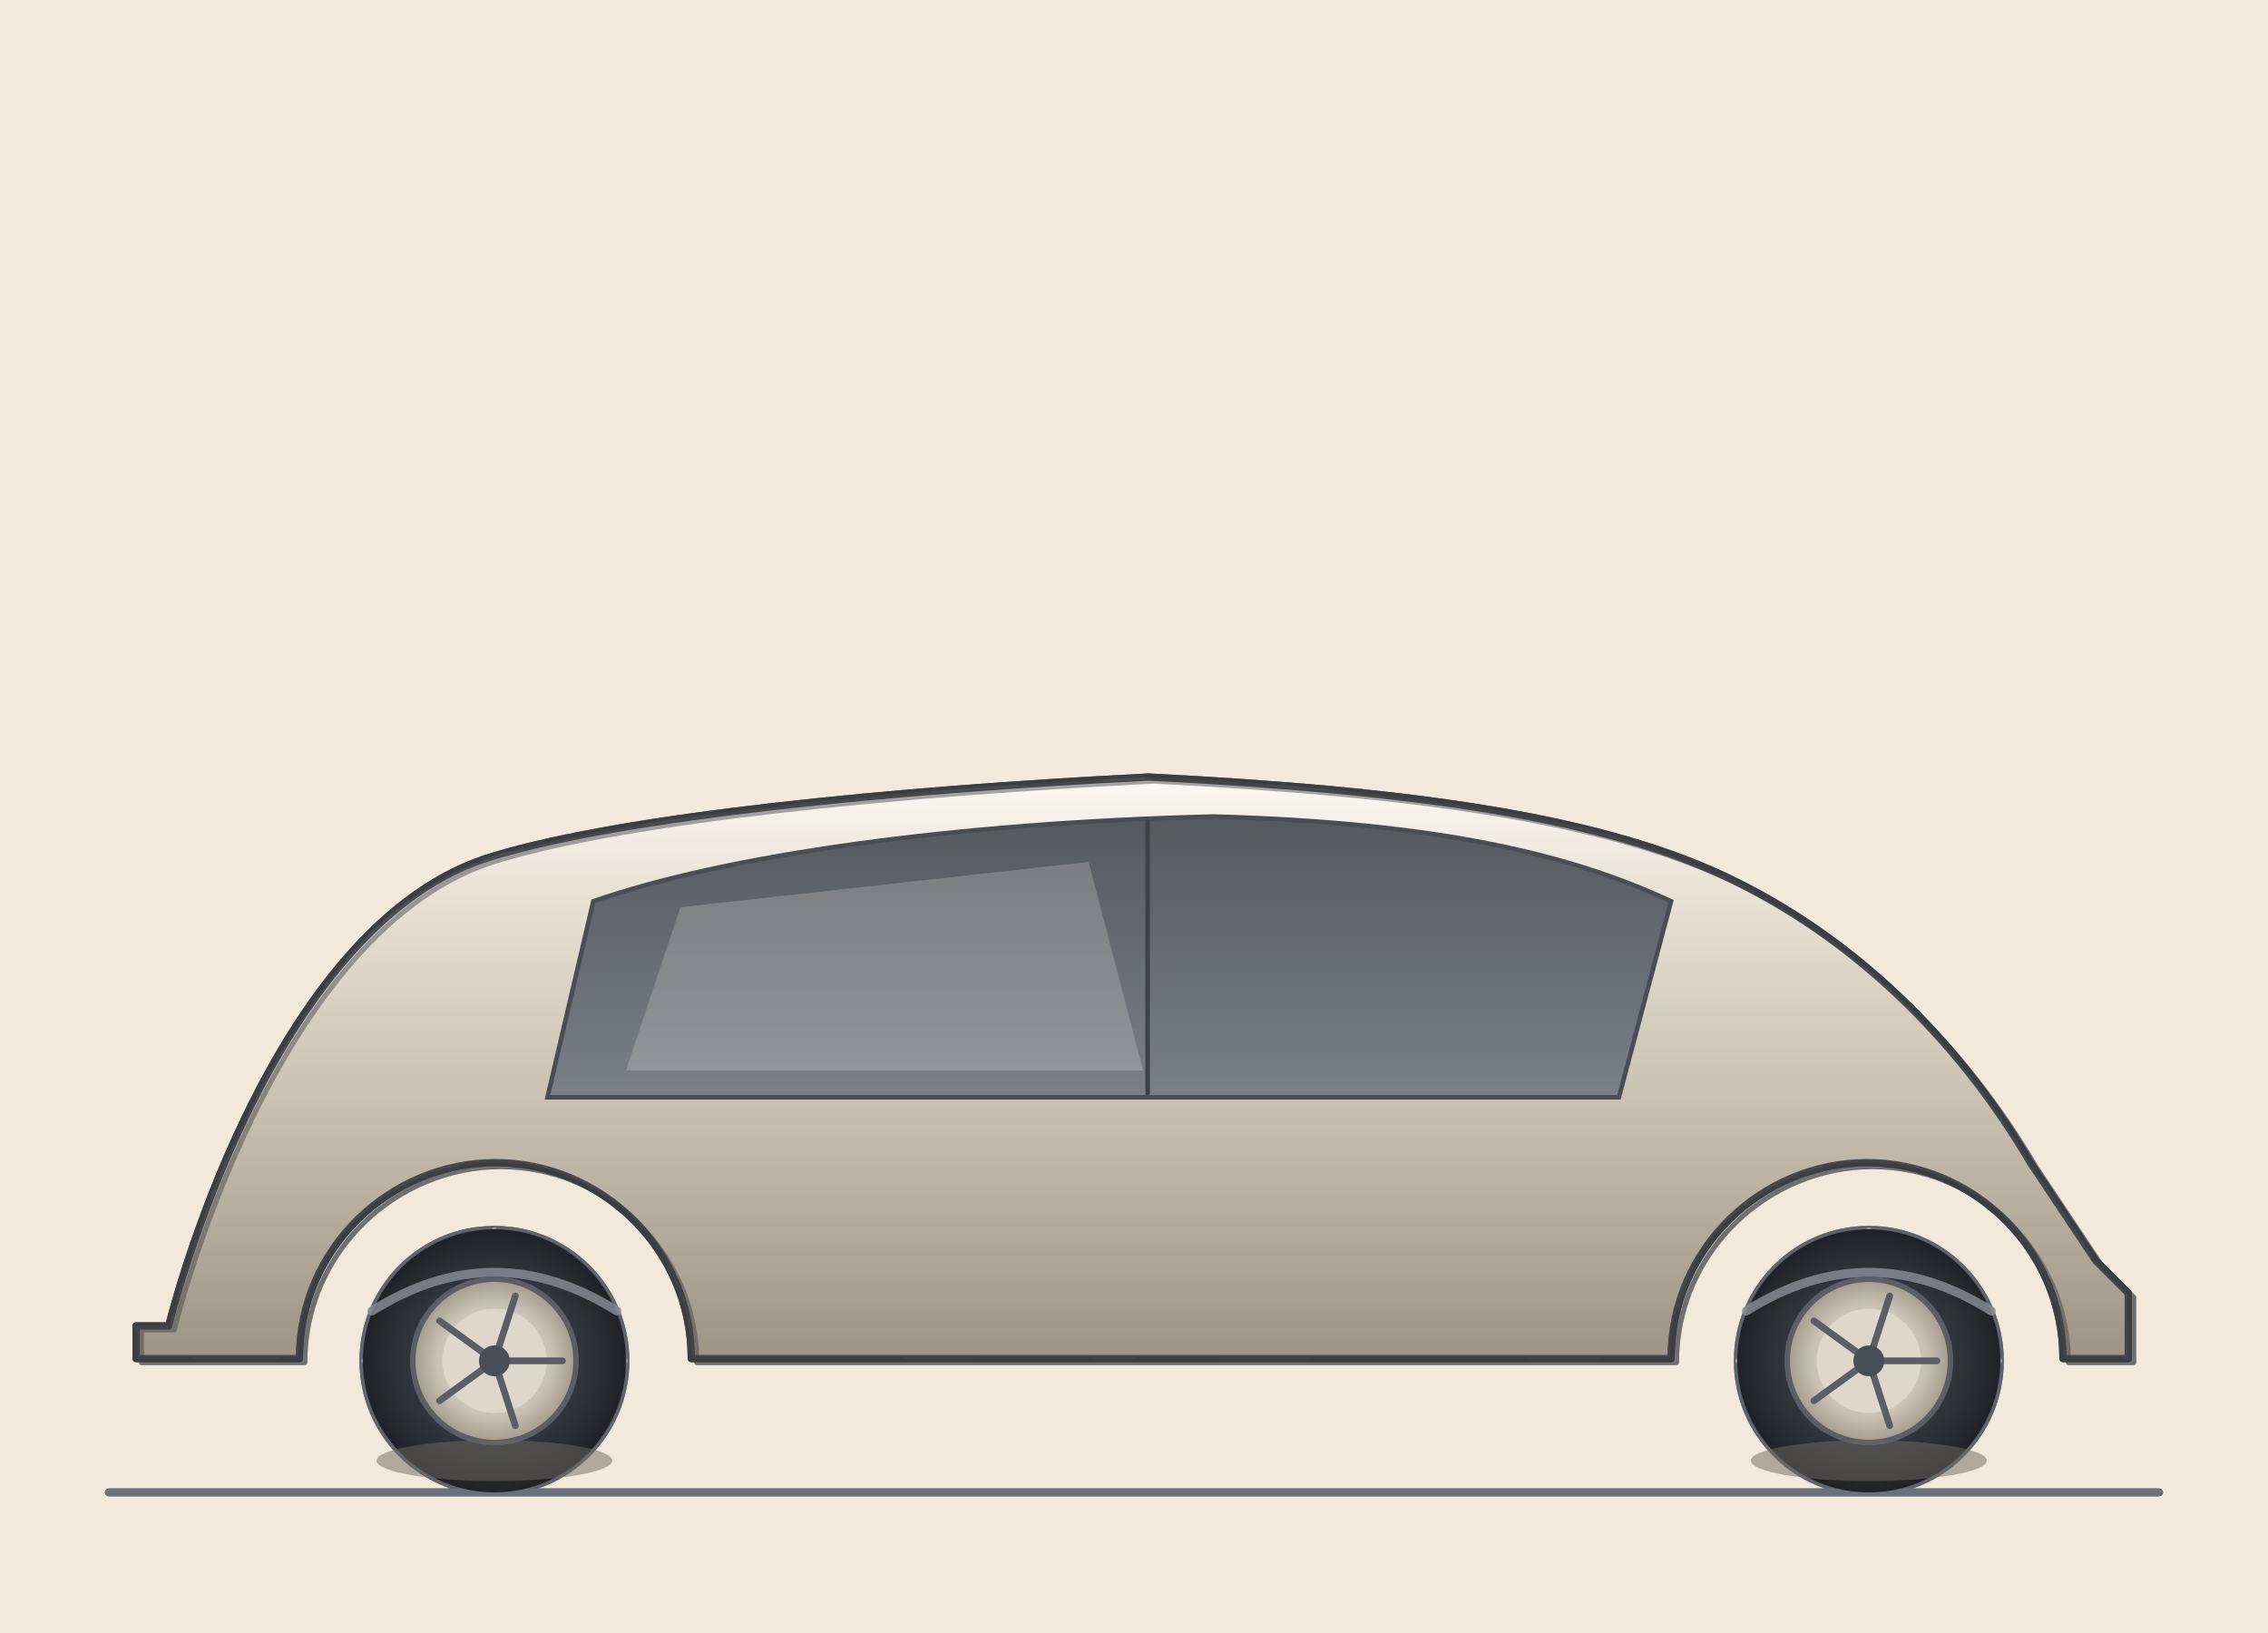
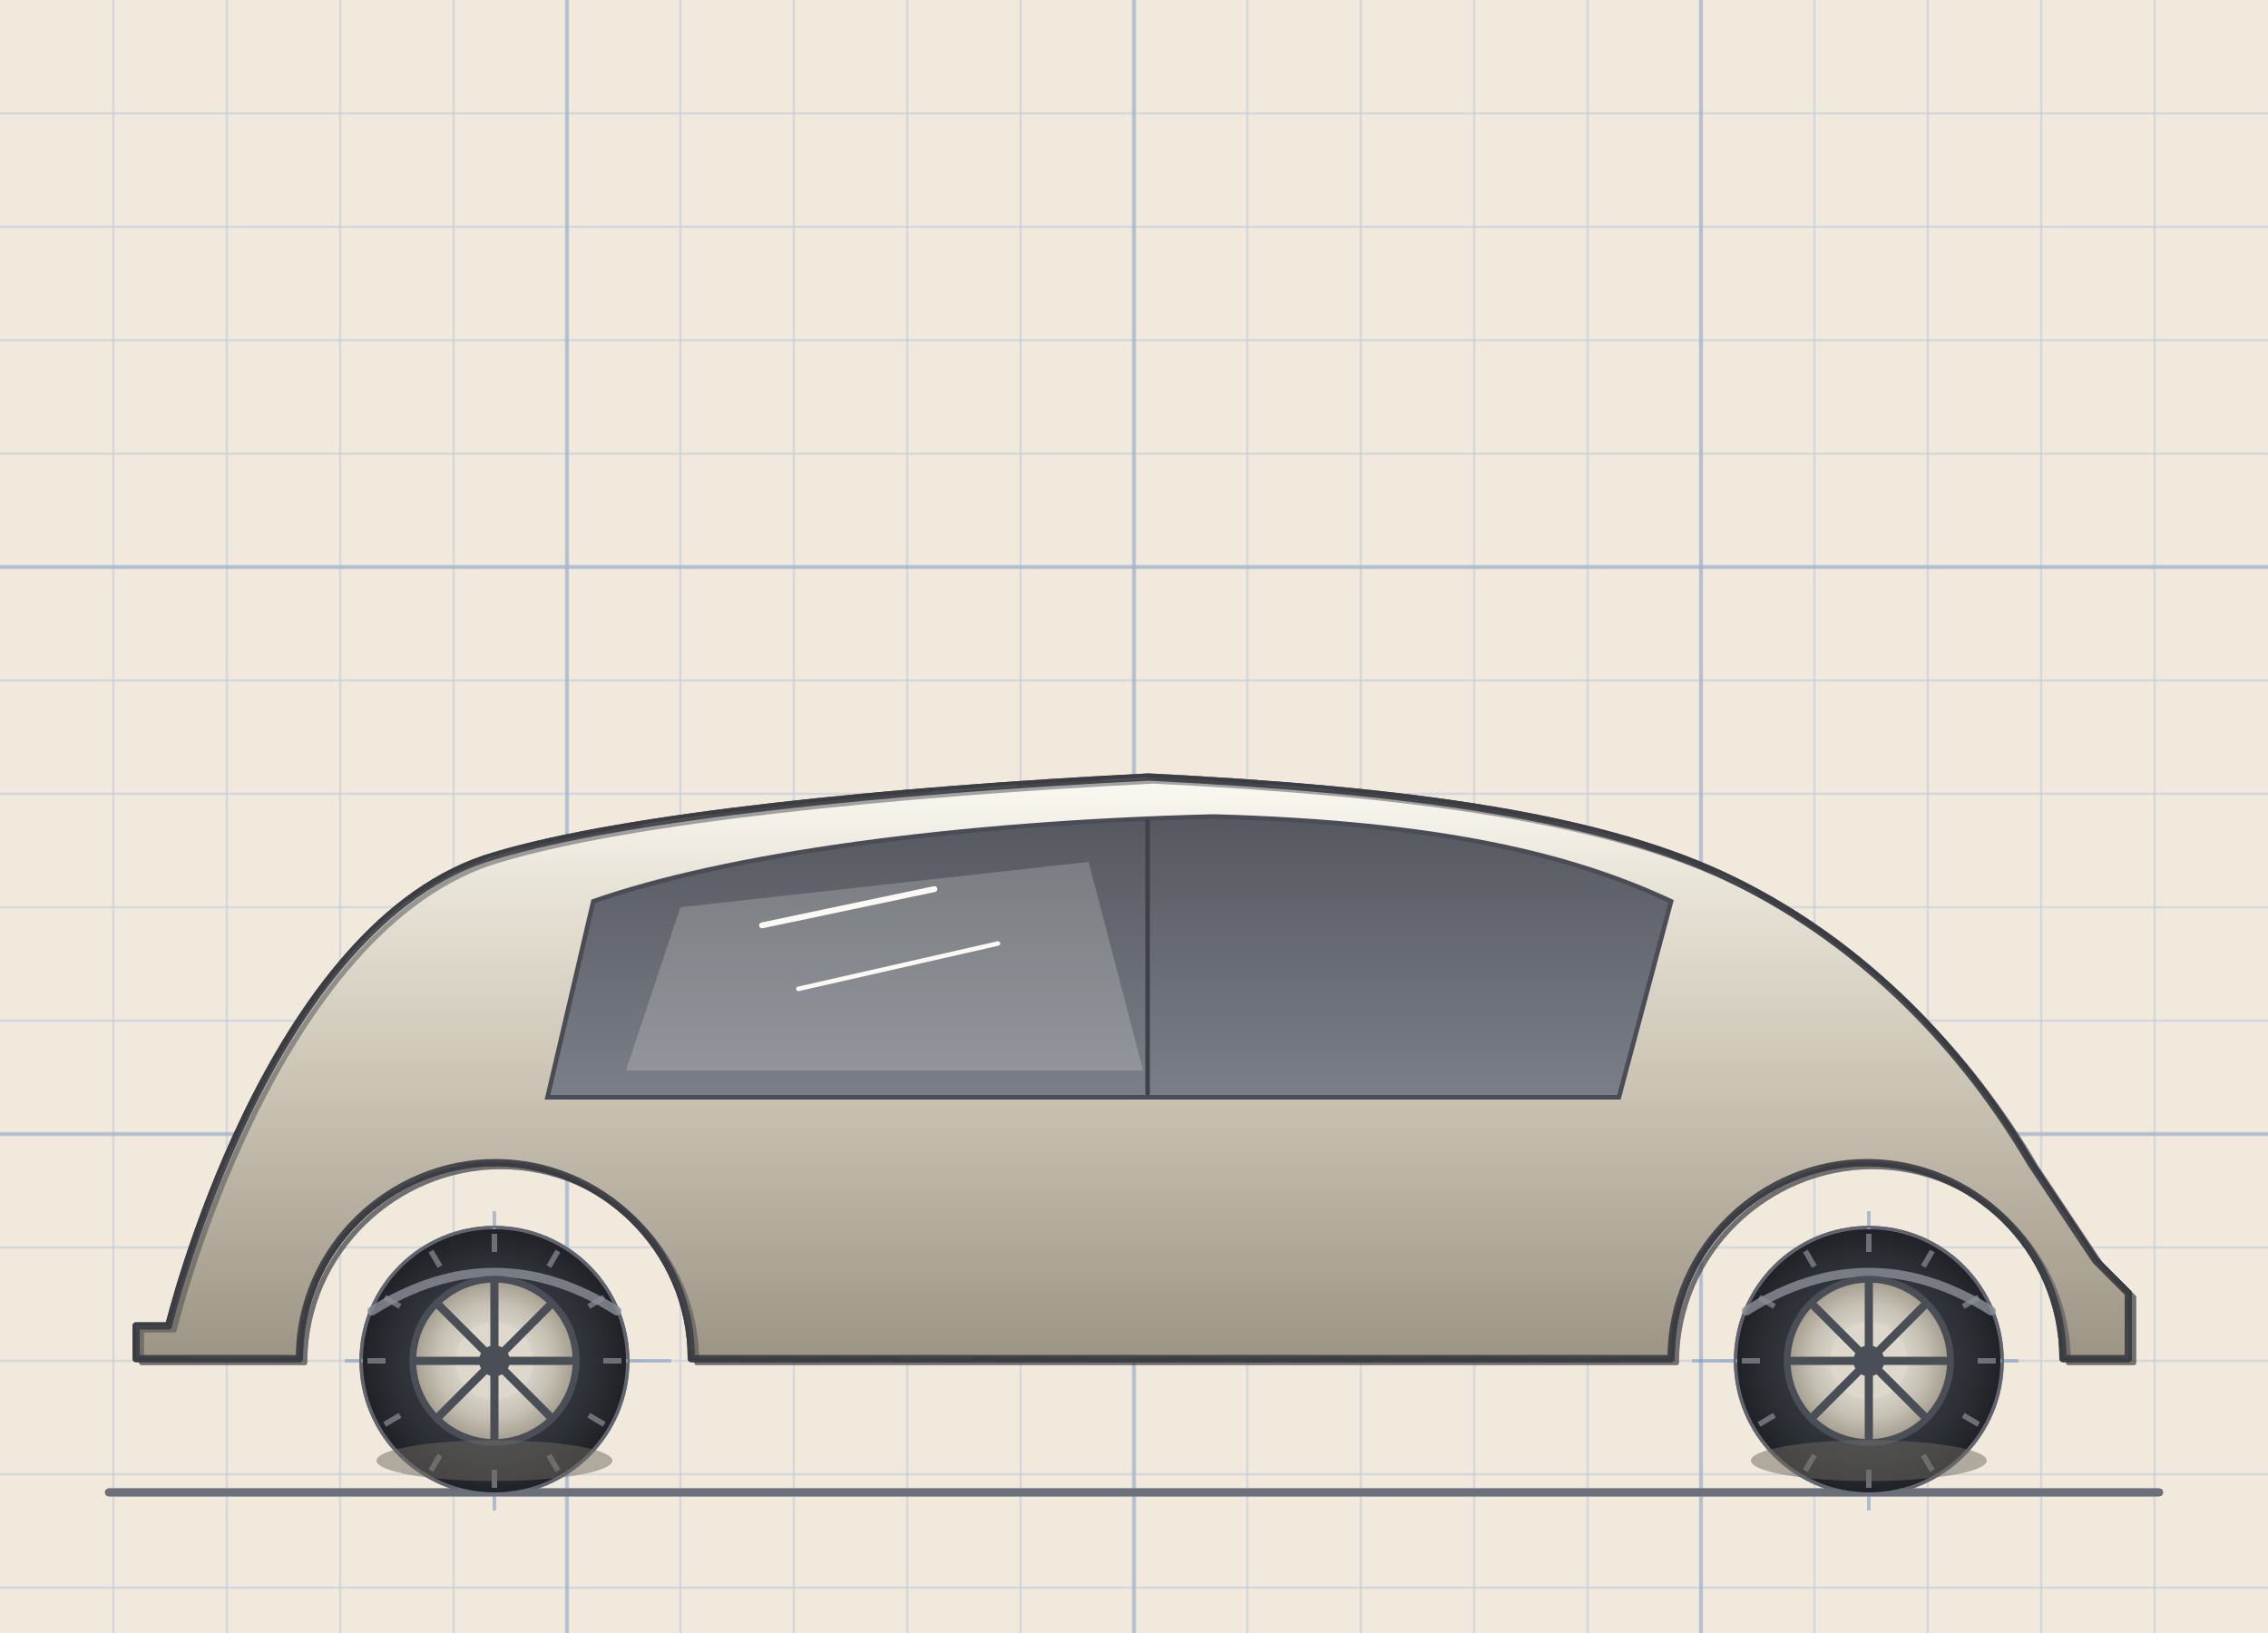
<svg xmlns="http://www.w3.org/2000/svg" viewBox="0 0 500 360" role="img">
  <defs>
    <linearGradient id="gBody" x1="0" y1="0" x2="0" y2="1">
      <stop offset="0%" stop-color="#FBF9F3" />
      <stop offset="18%" stop-color="#E9E4D8" />
      <stop offset="55%" stop-color="#C9C2B2" />
      <stop offset="100%" stop-color="#9C9484" />
    </linearGradient>
    <linearGradient id="gGlass" x1="0" y1="0" x2="0" y2="1">
      <stop offset="0%" stop-color="#55585F" />
      <stop offset="100%" stop-color="#7B7F88" />
    </linearGradient>
    <radialGradient id="gTire" cx="0.5" cy="0.5" r="0.5">
      <stop offset="0%" stop-color="#4A4E55" />
      <stop offset="75%" stop-color="#2D3036" />
      <stop offset="100%" stop-color="#202227" />
    </radialGradient>
    <radialGradient id="gRim" cx="0.5" cy="0.5" r="0.5">
      <stop offset="0%" stop-color="#F3F2EC" />
      <stop offset="70%" stop-color="#C6C1B4" />
      <stop offset="100%" stop-color="#A39C8D" />
    </radialGradient>
    <radialGradient id="gGround" cx="0.5" cy="0.5" r="0.5">
      <stop offset="0%" stop-color="#8A8478" stop-opacity="0.34" />
      <stop offset="100%" stop-color="#8A8478" stop-opacity="0" />
    </radialGradient>
    <radialGradient id="gMetal" cx="0.5" cy="0.36" r="0.66">
      <stop offset="0%" stop-color="#FDFCF8" />
      <stop offset="24%" stop-color="#D4CFC2" />
      <stop offset="48%" stop-color="#8B8478" />
      <stop offset="66%" stop-color="#3A3C42" />
      <stop offset="82%" stop-color="#B9B3A6" />
      <stop offset="100%" stop-color="#6E6A61" />
    </radialGradient>
    <radialGradient id="gMatte" cx="0.5" cy="0.42" r="0.62">
      <stop offset="0%" stop-color="#EFEDE6" />
      <stop offset="55%" stop-color="#B9B4A8" />
      <stop offset="100%" stop-color="#7D786E" />
    </radialGradient>
    <radialGradient id="gGlassBall" cx="0.36" cy="0.32" r="0.7">
      <stop offset="0%" stop-color="#FBF9F3" stop-opacity="0.2" />
      <stop offset="55%" stop-color="#7B7F88" stop-opacity="0.1" />
      <stop offset="100%" stop-color="#3A3C42" stop-opacity="0.38" />
    </radialGradient>
    <linearGradient id="gTonePaper" x1="0" y1="0" x2="0" y2="1">
      <stop offset="0%" stop-color="#D6D0C2" />
      <stop offset="100%" stop-color="#BCB5A5" />
    </linearGradient>
    <linearGradient id="gScreen" x1="0" y1="0" x2="0" y2="1">
      <stop offset="0%" stop-color="#41444C" />
      <stop offset="100%" stop-color="#22242A" />
    </linearGradient>
  </defs>
  <rect x="0" y="0" width="500" height="360" fill="#F1E9DB" />
+   <line x1="25" y1="0" x2="25" y2="360" stroke="#B9C8DC" stroke-width="0.5" opacity="0.5" />
+   <line x1="50" y1="0" x2="50" y2="360" stroke="#B9C8DC" stroke-width="0.5" opacity="0.5" />
+   <line x1="75" y1="0" x2="75" y2="360" stroke="#B9C8DC" stroke-width="0.5" opacity="0.5" />
+   <line x1="100" y1="0" x2="100" y2="360" stroke="#B9C8DC" stroke-width="0.5" opacity="0.5" />
+   <line x1="125" y1="0" x2="125" y2="360" stroke="#B9C8DC" stroke-width="0.5" opacity="0.5" />
+   <line x1="150" y1="0" x2="150" y2="360" stroke="#B9C8DC" stroke-width="0.5" opacity="0.5" />
+   <line x1="175" y1="0" x2="175" y2="360" stroke="#B9C8DC" stroke-width="0.5" opacity="0.5" />
+   <line x1="200" y1="0" x2="200" y2="360" stroke="#B9C8DC" stroke-width="0.5" opacity="0.5" />
+   <line x1="225" y1="0" x2="225" y2="360" stroke="#B9C8DC" stroke-width="0.5" opacity="0.5" />
+   <line x1="250" y1="0" x2="250" y2="360" stroke="#B9C8DC" stroke-width="0.5" opacity="0.5" />
+   <line x1="275" y1="0" x2="275" y2="360" stroke="#B9C8DC" stroke-width="0.5" opacity="0.5" />
+   <line x1="300" y1="0" x2="300" y2="360" stroke="#B9C8DC" stroke-width="0.5" opacity="0.5" />
+   <line x1="325" y1="0" x2="325" y2="360" stroke="#B9C8DC" stroke-width="0.5" opacity="0.5" />
+   <line x1="350" y1="0" x2="350" y2="360" stroke="#B9C8DC" stroke-width="0.5" opacity="0.5" />
+   <line x1="375" y1="0" x2="375" y2="360" stroke="#B9C8DC" stroke-width="0.5" opacity="0.5" />
+   <line x1="400" y1="0" x2="400" y2="360" stroke="#B9C8DC" stroke-width="0.5" opacity="0.5" />
+   <line x1="425" y1="0" x2="425" y2="360" stroke="#B9C8DC" stroke-width="0.5" opacity="0.5" />
+   <line x1="450" y1="0" x2="450" y2="360" stroke="#B9C8DC" stroke-width="0.5" opacity="0.5" />
+   <line x1="475" y1="0" x2="475" y2="360" stroke="#B9C8DC" stroke-width="0.5" opacity="0.5" />
+   <line x1="0" y1="25" x2="500" y2="25" stroke="#B9C8DC" stroke-width="0.5" opacity="0.5" />
+   <line x1="0" y1="50" x2="500" y2="50" stroke="#B9C8DC" stroke-width="0.5" opacity="0.5" />
+   <line x1="0" y1="75" x2="500" y2="75" stroke="#B9C8DC" stroke-width="0.5" opacity="0.5" />
+   <line x1="0" y1="100" x2="500" y2="100" stroke="#B9C8DC" stroke-width="0.5" opacity="0.5" />
+   <line x1="0" y1="125" x2="500" y2="125" stroke="#B9C8DC" stroke-width="0.5" opacity="0.5" />
+   <line x1="0" y1="150" x2="500" y2="150" stroke="#B9C8DC" stroke-width="0.5" opacity="0.5" />
+   <line x1="0" y1="175" x2="500" y2="175" stroke="#B9C8DC" stroke-width="0.5" opacity="0.5" />
+   <line x1="0" y1="200" x2="500" y2="200" stroke="#B9C8DC" stroke-width="0.5" opacity="0.5" />
+   <line x1="0" y1="225" x2="500" y2="225" stroke="#B9C8DC" stroke-width="0.5" opacity="0.5" />
+   <line x1="0" y1="250" x2="500" y2="250" stroke="#B9C8DC" stroke-width="0.5" opacity="0.5" />
+   <line x1="0" y1="275" x2="500" y2="275" stroke="#B9C8DC" stroke-width="0.5" opacity="0.5" />
+   <line x1="0" y1="300" x2="500" y2="300" stroke="#B9C8DC" stroke-width="0.5" opacity="0.5" />
+   <line x1="0" y1="325" x2="500" y2="325" stroke="#B9C8DC" stroke-width="0.5" opacity="0.5" />
+   <line x1="0" y1="350" x2="500" y2="350" stroke="#B9C8DC" stroke-width="0.5" opacity="0.5" />
+   <line x1="125" y1="0" x2="125" y2="360" stroke="#9FB2CC" stroke-width="0.9" opacity="0.65" />
+   <line x1="250" y1="0" x2="250" y2="360" stroke="#9FB2CC" stroke-width="0.9" opacity="0.65" />
+   <line x1="375" y1="0" x2="375" y2="360" stroke="#9FB2CC" stroke-width="0.9" opacity="0.65" />
+   <line x1="0" y1="125" x2="500" y2="125" stroke="#9FB2CC" stroke-width="0.9" opacity="0.65" />
+   <line x1="0" y1="250" x2="500" y2="250" stroke="#9FB2CC" stroke-width="0.9" opacity="0.65" />
+   <line x1="24" y1="329" x2="476" y2="329" stroke="#6B8FC2" stroke-width="1.0" stroke-dasharray="10 7" opacity="0.7" />
+   <circle cx="109" cy="300" r="29" stroke="#6B8FC2" stroke-width="0.9" fill="none" opacity="0.6" />
+   <line x1="76" y1="300" x2="142" y2="300" stroke="#6B8FC2" stroke-width="0.8" opacity="0.5" />
+   <line x1="109" y1="267" x2="109" y2="333" stroke="#6B8FC2" stroke-width="0.8" opacity="0.5" />
+   <circle cx="412" cy="300" r="29" stroke="#6B8FC2" stroke-width="0.9" fill="none" opacity="0.6" />
+   <line x1="379" y1="300" x2="445" y2="300" stroke="#6B8FC2" stroke-width="0.8" opacity="0.5" />
+   <line x1="412" y1="267" x2="412" y2="333" stroke="#6B8FC2" stroke-width="0.8" opacity="0.5" />
+   <line x1="109" y1="300" x2="412" y2="300" stroke="#6B8FC2" stroke-width="0.8" stroke-dasharray="6 5" opacity="0.45" />
  <line x1="24" y1="329" x2="476" y2="329" stroke="#6C707A" stroke-width="1.7" stroke-linecap="round" stroke-linejoin="round" />
  <circle cx="109" cy="300" r="29" stroke="#5F646E" stroke-width="1.5" fill="none" />
  <line x1="80" y1="300" x2="138" y2="300" stroke="#8B909B" stroke-width="0.9" stroke-linecap="round" stroke-linejoin="round" />
  <line x1="109" y1="271" x2="109" y2="329" stroke="#8B909B" stroke-width="0.9" stroke-linecap="round" stroke-linejoin="round" />
  <circle cx="109" cy="300" r="2.2" fill="#5F646E" />
  <circle cx="412" cy="300" r="29" stroke="#5F646E" stroke-width="1.5" fill="none" />
  <line x1="383" y1="300" x2="441" y2="300" stroke="#8B909B" stroke-width="0.9" stroke-linecap="round" stroke-linejoin="round" />
  <line x1="412" y1="271" x2="412" y2="329" stroke="#8B909B" stroke-width="0.9" stroke-linecap="round" stroke-linejoin="round" />
  <circle cx="412" cy="300" r="2.2" fill="#5F646E" />
  <line x1="24" y1="329" x2="476" y2="329" stroke="#6C707A" stroke-width="1.7" stroke-linecap="round" stroke-linejoin="round" />
  <circle cx="109" cy="300" r="29" stroke="#5F646E" stroke-width="1.5" fill="none" />
  <line x1="80" y1="300" x2="138" y2="300" stroke="#8B909B" stroke-width="0.9" stroke-linecap="round" stroke-linejoin="round" />
  <line x1="109" y1="271" x2="109" y2="329" stroke="#8B909B" stroke-width="0.9" stroke-linecap="round" stroke-linejoin="round" />
  <circle cx="109" cy="300" r="2.2" fill="#5F646E" />
  <circle cx="412" cy="300" r="29" stroke="#5F646E" stroke-width="1.5" fill="none" />
  <line x1="383" y1="300" x2="441" y2="300" stroke="#8B909B" stroke-width="0.9" stroke-linecap="round" stroke-linejoin="round" />
  <line x1="412" y1="271" x2="412" y2="329" stroke="#8B909B" stroke-width="0.9" stroke-linecap="round" stroke-linejoin="round" />
  <circle cx="412" cy="300" r="2.2" fill="#5F646E" />
  <path d="M37.2 292.3 C37.2 292.3 58.8 203.0 109.2 188.6 C138.0 180.0 195.6 174.2 253.2 171.3 C310.8 174.2 354.0 180.0 382.8 194.4 C411.6 208.7 433.2 231.8 447.6 256.3 L462.0 277.9 L469.2 285.1 L469.2 299.5 L454.8 299.5 C454.8 275.0 434.6 256.3 411.6 256.3 C388.6 256.3 368.4 275.0 368.4 299.5 L152.4 299.5 C152.4 275.0 132.2 256.3 109.2 256.3 C86.2 256.3 66.0 275.0 66.0 299.5 L30.0 299.5 L30.0 292.3 Z" fill="url(#gBody)" />
  <path d="M37.2 292.3 C37.2 292.3 58.8 203.0 109.2 188.6 C138.0 180.0 195.6 174.2 253.2 171.3 C310.8 174.2 354.0 180.0 382.8 194.4 C411.6 208.7 433.2 231.8 447.6 256.3 L462.0 277.9 L469.2 285.1 L469.2 299.5 L454.8 299.5 C454.8 275.0 434.6 256.3 411.6 256.3 C388.6 256.3 368.4 275.0 368.4 299.5 L152.4 299.5 C152.4 275.0 132.2 256.3 109.2 256.3 C86.2 256.3 66.0 275.0 66.0 299.5 L30.0 299.5 L30.0 292.3 Z" stroke="#3A3C42" stroke-width="1.6" stroke-linecap="round" stroke-linejoin="round" fill="none" opacity="0.9" />
  <path d="M37.2 292.3 C37.2 292.3 58.8 203.0 109.2 188.6 C138.0 180.0 195.6 174.2 253.2 171.3 C310.8 174.2 354.0 180.0 382.8 194.4 C411.6 208.7 433.2 231.8 447.6 256.3 L462.0 277.9 L469.2 285.1 L469.2 299.5 L454.8 299.5 C454.8 275.0 434.6 256.3 411.6 256.3 C388.6 256.3 368.4 275.0 368.4 299.5 L152.4 299.5 C152.4 275.0 132.2 256.3 109.2 256.3 C86.2 256.3 66.0 275.0 66.0 299.5 L30.0 299.5 L30.0 292.3 Z" stroke="#3A3C42" stroke-width="1.1" stroke-linecap="round" stroke-linejoin="round" fill="none" opacity="0.45" transform="translate(1.2 0.9)" />
  <path d="M37.2 292.3 C37.2 292.3 58.8 203.0 109.2 188.6 C138.0 180.0 195.6 174.2 253.2 171.3 C310.8 174.2 354.0 180.0 382.8 194.4 C411.6 208.7 433.2 231.8 447.6 256.3 L462.0 277.9 L469.2 285.1 L469.2 299.5 L454.8 299.5 C454.8 275.0 434.6 256.3 411.6 256.3 C388.6 256.3 368.4 275.0 368.4 299.5 L152.4 299.5 C152.4 275.0 132.2 256.3 109.2 256.3 C86.2 256.3 66.0 275.0 66.0 299.5 L30.0 299.5 L30.0 292.3 Z" stroke="#3A3C42" stroke-width="0.8" stroke-linecap="round" stroke-linejoin="round" fill="none" stroke-dasharray="26 16 48 20 18 10" opacity="0.5" />
  <line x1="24" y1="329" x2="476" y2="329" stroke="#6C707A" stroke-width="1.7" stroke-linecap="round" stroke-linejoin="round" />
  <circle cx="109" cy="300" r="29" fill="url(#gTire)" />
+   <line x1="133.0" y1="300.0" x2="137.0" y2="300.0" stroke="#8B8F98" stroke-width="1.2" opacity="0.7" />
+   <line x1="129.8" y1="312.0" x2="133.2" y2="314.0" stroke="#8B8F98" stroke-width="1.2" opacity="0.7" />
+   <line x1="121.0" y1="320.8" x2="123.0" y2="324.2" stroke="#8B8F98" stroke-width="1.2" opacity="0.7" />
+   <line x1="109.0" y1="324.0" x2="109.0" y2="328.0" stroke="#8B8F98" stroke-width="1.2" opacity="0.7" />
+   <line x1="97.0" y1="320.8" x2="95.0" y2="324.2" stroke="#8B8F98" stroke-width="1.2" opacity="0.7" />
+   <line x1="88.2" y1="312.0" x2="84.8" y2="314.0" stroke="#8B8F98" stroke-width="1.2" opacity="0.7" />
+   <line x1="85.0" y1="300.0" x2="81.0" y2="300.0" stroke="#8B8F98" stroke-width="1.2" opacity="0.7" />
+   <line x1="88.2" y1="288.0" x2="84.8" y2="286.0" stroke="#8B8F98" stroke-width="1.2" opacity="0.7" />
+   <line x1="97.0" y1="279.2" x2="95.0" y2="275.8" stroke="#8B8F98" stroke-width="1.2" opacity="0.7" />
+   <line x1="109.0" y1="276.0" x2="109.0" y2="272.0" stroke="#8B8F98" stroke-width="1.2" opacity="0.7" />
+   <line x1="121.0" y1="279.2" x2="123.0" y2="275.8" stroke="#8B8F98" stroke-width="1.2" opacity="0.7" />
+   <line x1="129.8" y1="288.0" x2="133.2" y2="286.0" stroke="#8B8F98" stroke-width="1.2" opacity="0.7" />
  <path d="M82 289 Q109 272 136 289" stroke="#8B8F98" stroke-width="2.0" fill="none" stroke-linecap="round" opacity="0.8" />
-   <circle cx="109" cy="300" r="18" fill="url(#gRim)" stroke="#5B5E66" stroke-width="1.2" />
-   <circle cx="109" cy="300" r="11.5" fill="#DDD8CB" />
-   <line x1="109" y1="300" x2="124.0" y2="300.0" stroke="#5B5E66" stroke-width="1.5" stroke-linecap="round" />
-   <line x1="109" y1="300" x2="113.6" y2="314.3" stroke="#5B5E66" stroke-width="1.5" stroke-linecap="round" />
-   <line x1="109" y1="300" x2="96.9" y2="308.8" stroke="#5B5E66" stroke-width="1.5" stroke-linecap="round" />
-   <line x1="109" y1="300" x2="96.9" y2="291.2" stroke="#5B5E66" stroke-width="1.5" stroke-linecap="round" />
-   <line x1="109" y1="300" x2="113.6" y2="285.7" stroke="#5B5E66" stroke-width="1.5" stroke-linecap="round" />
+   <circle cx="109" cy="300" r="18" fill="url(#gRim)" stroke="#4A4E56" stroke-width="1.5" />
+   <circle cx="109" cy="300" r="8.5" fill="#DDD8CB" />
+   <line x1="109" y1="300" x2="126.0" y2="300.0" stroke="#4A4E56" stroke-width="1.8" stroke-linecap="round" />
+   <line x1="109" y1="300" x2="121.0" y2="312.0" stroke="#4A4E56" stroke-width="1.8" stroke-linecap="round" />
+   <line x1="109" y1="300" x2="109.0" y2="317.0" stroke="#4A4E56" stroke-width="1.8" stroke-linecap="round" />
+   <line x1="109" y1="300" x2="97.0" y2="312.0" stroke="#4A4E56" stroke-width="1.8" stroke-linecap="round" />
+   <line x1="109" y1="300" x2="92.0" y2="300.0" stroke="#4A4E56" stroke-width="1.8" stroke-linecap="round" />
+   <line x1="109" y1="300" x2="97.0" y2="288.0" stroke="#4A4E56" stroke-width="1.8" stroke-linecap="round" />
+   <line x1="109" y1="300" x2="109.0" y2="283.0" stroke="#4A4E56" stroke-width="1.8" stroke-linecap="round" />
+   <line x1="109" y1="300" x2="121.0" y2="288.0" stroke="#4A4E56" stroke-width="1.8" stroke-linecap="round" />
  <circle cx="109" cy="300" r="3.4" fill="#4A4E56" />
  <ellipse cx="109" cy="322" rx="26" ry="4.5" fill="#6E6A61" opacity="0.5" />
  <circle cx="412" cy="300" r="29" fill="url(#gTire)" />
+   <line x1="436.0" y1="300.0" x2="440.0" y2="300.0" stroke="#8B8F98" stroke-width="1.2" opacity="0.7" />
+   <line x1="432.8" y1="312.0" x2="436.2" y2="314.0" stroke="#8B8F98" stroke-width="1.2" opacity="0.7" />
+   <line x1="424.0" y1="320.8" x2="426.0" y2="324.2" stroke="#8B8F98" stroke-width="1.2" opacity="0.7" />
+   <line x1="412.0" y1="324.0" x2="412.0" y2="328.0" stroke="#8B8F98" stroke-width="1.2" opacity="0.7" />
+   <line x1="400.0" y1="320.8" x2="398.0" y2="324.2" stroke="#8B8F98" stroke-width="1.2" opacity="0.7" />
+   <line x1="391.2" y1="312.0" x2="387.8" y2="314.0" stroke="#8B8F98" stroke-width="1.2" opacity="0.7" />
+   <line x1="388.0" y1="300.0" x2="384.0" y2="300.0" stroke="#8B8F98" stroke-width="1.2" opacity="0.7" />
+   <line x1="391.2" y1="288.0" x2="387.8" y2="286.0" stroke="#8B8F98" stroke-width="1.2" opacity="0.7" />
+   <line x1="400.0" y1="279.2" x2="398.0" y2="275.8" stroke="#8B8F98" stroke-width="1.2" opacity="0.7" />
+   <line x1="412.0" y1="276.0" x2="412.0" y2="272.0" stroke="#8B8F98" stroke-width="1.2" opacity="0.7" />
+   <line x1="424.0" y1="279.2" x2="426.0" y2="275.8" stroke="#8B8F98" stroke-width="1.2" opacity="0.7" />
+   <line x1="432.8" y1="288.0" x2="436.2" y2="286.0" stroke="#8B8F98" stroke-width="1.2" opacity="0.7" />
  <path d="M385 289 Q412 272 439 289" stroke="#8B8F98" stroke-width="2.0" fill="none" stroke-linecap="round" opacity="0.8" />
-   <circle cx="412" cy="300" r="18" fill="url(#gRim)" stroke="#5B5E66" stroke-width="1.2" />
-   <circle cx="412" cy="300" r="11.5" fill="#DDD8CB" />
-   <line x1="412" y1="300" x2="427.0" y2="300.0" stroke="#5B5E66" stroke-width="1.5" stroke-linecap="round" />
-   <line x1="412" y1="300" x2="416.6" y2="314.3" stroke="#5B5E66" stroke-width="1.5" stroke-linecap="round" />
-   <line x1="412" y1="300" x2="399.9" y2="308.8" stroke="#5B5E66" stroke-width="1.5" stroke-linecap="round" />
-   <line x1="412" y1="300" x2="399.9" y2="291.2" stroke="#5B5E66" stroke-width="1.5" stroke-linecap="round" />
-   <line x1="412" y1="300" x2="416.6" y2="285.7" stroke="#5B5E66" stroke-width="1.5" stroke-linecap="round" />
+   <circle cx="412" cy="300" r="18" fill="url(#gRim)" stroke="#4A4E56" stroke-width="1.5" />
+   <circle cx="412" cy="300" r="8.5" fill="#DDD8CB" />
+   <line x1="412" y1="300" x2="429.0" y2="300.0" stroke="#4A4E56" stroke-width="1.8" stroke-linecap="round" />
+   <line x1="412" y1="300" x2="424.0" y2="312.0" stroke="#4A4E56" stroke-width="1.8" stroke-linecap="round" />
+   <line x1="412" y1="300" x2="412.0" y2="317.0" stroke="#4A4E56" stroke-width="1.8" stroke-linecap="round" />
+   <line x1="412" y1="300" x2="400.0" y2="312.0" stroke="#4A4E56" stroke-width="1.8" stroke-linecap="round" />
+   <line x1="412" y1="300" x2="395.0" y2="300.0" stroke="#4A4E56" stroke-width="1.8" stroke-linecap="round" />
+   <line x1="412" y1="300" x2="400.0" y2="288.0" stroke="#4A4E56" stroke-width="1.8" stroke-linecap="round" />
+   <line x1="412" y1="300" x2="412.0" y2="283.0" stroke="#4A4E56" stroke-width="1.8" stroke-linecap="round" />
+   <line x1="412" y1="300" x2="424.0" y2="288.0" stroke="#4A4E56" stroke-width="1.8" stroke-linecap="round" />
  <circle cx="412" cy="300" r="3.4" fill="#4A4E56" />
  <ellipse cx="412" cy="322" rx="26" ry="4.5" fill="#6E6A61" opacity="0.5" />
  <path d="M37.2 292.3 C37.2 292.3 58.8 203.0 109.2 188.6 C138.0 180.0 195.6 174.2 253.2 171.3 C310.8 174.2 354.0 180.0 382.8 194.4 C411.6 208.7 433.2 231.8 447.6 256.3 L462.0 277.9 L469.2 285.1 L469.2 299.5 L454.8 299.5 C454.8 275.0 434.6 256.3 411.6 256.3 C388.6 256.3 368.4 275.0 368.4 299.5 L152.4 299.5 C152.4 275.0 132.2 256.3 109.2 256.3 C86.2 256.3 66.0 275.0 66.0 299.5 L30.0 299.5 L30.0 292.3 Z" fill="url(#gBody)" />
  <path d="M37.2 292.3 C37.2 292.3 58.8 203.0 109.2 188.6 C138.0 180.0 195.6 174.2 253.2 171.3 C310.8 174.2 354.0 180.0 382.8 194.4 C411.6 208.7 433.2 231.8 447.6 256.3 L462.0 277.9 L469.2 285.1 L469.2 299.5 L454.8 299.5 C454.8 275.0 434.6 256.3 411.6 256.3 C388.6 256.3 368.4 275.0 368.4 299.5 L152.4 299.5 C152.4 275.0 132.2 256.3 109.2 256.3 C86.2 256.3 66.0 275.0 66.0 299.5 L30.0 299.5 L30.0 292.3 Z" stroke="#3A3C42" stroke-width="1.6" stroke-linecap="round" stroke-linejoin="round" fill="none" opacity="0.9" />
  <path d="M37.2 292.3 C37.2 292.3 58.8 203.0 109.2 188.6 C138.0 180.0 195.6 174.2 253.2 171.3 C310.8 174.2 354.0 180.0 382.8 194.4 C411.6 208.7 433.2 231.8 447.6 256.3 L462.0 277.9 L469.2 285.1 L469.2 299.5 L454.8 299.5 C454.8 275.0 434.6 256.3 411.6 256.3 C388.6 256.3 368.4 275.0 368.4 299.5 L152.4 299.5 C152.4 275.0 132.2 256.3 109.2 256.3 C86.2 256.3 66.0 275.0 66.0 299.5 L30.0 299.5 L30.0 292.3 Z" stroke="#3A3C42" stroke-width="1.1" stroke-linecap="round" stroke-linejoin="round" fill="none" opacity="0.45" transform="translate(1.2 0.9)" />
  <path d="M37.2 292.3 C37.2 292.3 58.8 203.0 109.2 188.6 C138.0 180.0 195.6 174.2 253.2 171.3 C310.8 174.2 354.0 180.0 382.8 194.4 C411.6 208.7 433.2 231.8 447.6 256.3 L462.0 277.9 L469.2 285.1 L469.2 299.5 L454.8 299.5 C454.8 275.0 434.6 256.3 411.6 256.3 C388.6 256.3 368.4 275.0 368.4 299.5 L152.4 299.5 C152.4 275.0 132.2 256.3 109.2 256.3 C86.2 256.3 66.0 275.0 66.0 299.5 L30.0 299.5 L30.0 292.3 Z" stroke="#3A3C42" stroke-width="0.8" stroke-linecap="round" stroke-linejoin="round" fill="none" stroke-dasharray="26 16 48 20 18 10" opacity="0.5" />
  <path d="M130.8 198.7 C159.6 188.6 210.0 181.4 267.6 180.0 C318.0 181.4 346.8 188.6 368.4 198.7 L356.9 241.9 L120.7 241.9 Z" fill="url(#gGlass)" stroke="#4A4D55" stroke-width="1.0" />
  <path d="M150 200 L240 190 L252 236 L138 236 Z" fill="#FBF9F3" opacity="0.2" />
  <line x1="253" y1="181" x2="253" y2="241" stroke="#3E4148" stroke-width="1" stroke-linecap="round" stroke-linejoin="round" />
+   <path d="M168 204 L206 196" stroke="#FBF9F3" stroke-width="1.3" stroke-linecap="round" stroke-linejoin="round" fill="none" />
+   <path d="M176 218 L220 208" stroke="#FBF9F3" stroke-width="1" stroke-linecap="round" stroke-linejoin="round" fill="none" />
</svg>
